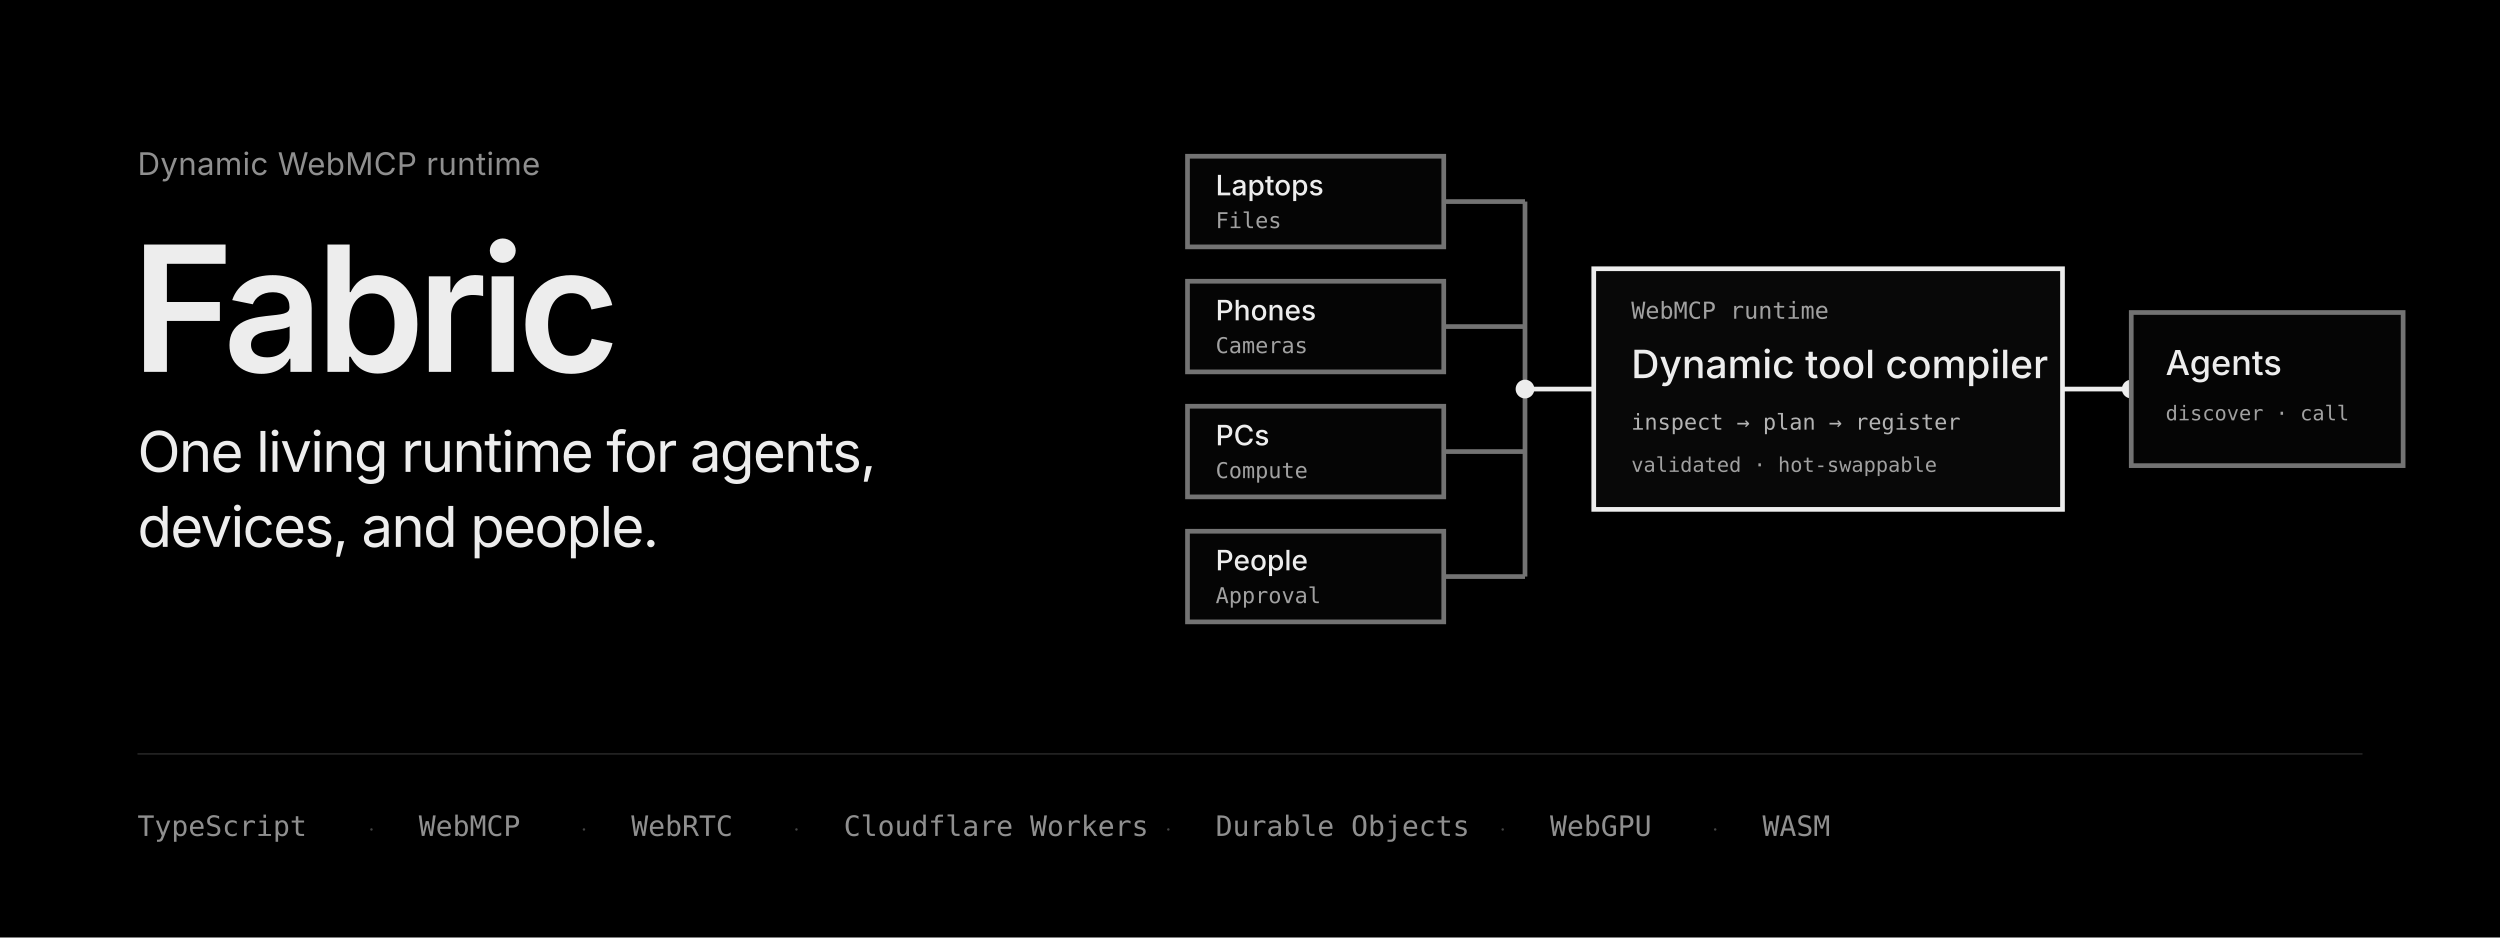
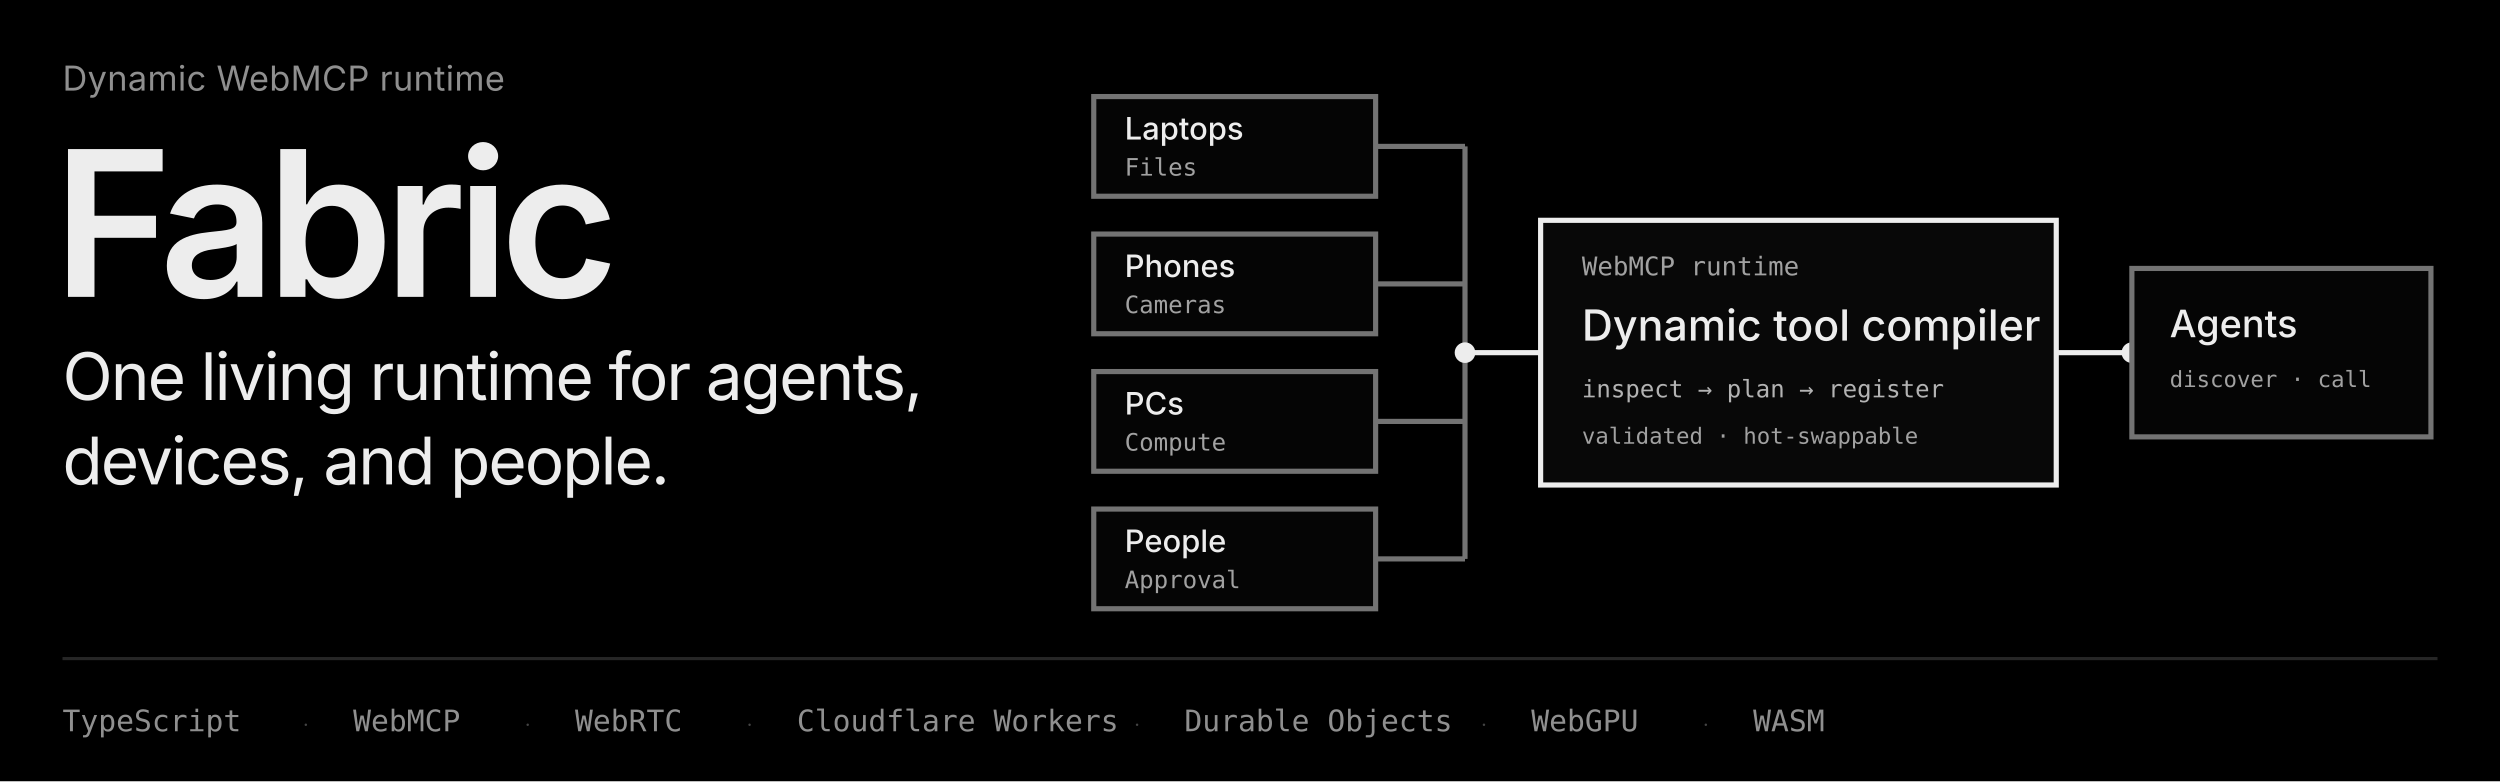
- <svg xmlns="http://www.w3.org/2000/svg" width="1600" height="600" viewBox="0 0 1600 600" role="img" aria-labelledby="title desc">
-   <rect width="1600" height="600" fill="#000" />
+ <svg xmlns="http://www.w3.org/2000/svg" width="1600" height="500" viewBox="0 0 1600 500" role="img" aria-labelledby="title desc">
+   <rect width="1600" height="500" fill="#000" />
  <g font-family="Geist, Inter, ui-sans-serif, system-ui, -apple-system, BlinkMacSystemFont, Segoe UI, sans-serif">
-     <text x="88" y="112" fill="#8f8f8f" font-size="20" letter-spacing="0.2">Dynamic WebMCP runtime</text>
-     <text x="84" y="238" fill="#ededed" font-size="112" font-weight="600" letter-spacing="-5">Fabric</text>
-     <text x="88" y="302" fill="#ededed" font-size="36" font-weight="400" letter-spacing="-1">One living runtime for agents,</text>
-     <text x="88" y="350" fill="#ededed" font-size="36" font-weight="400" letter-spacing="-1">devices, and people.</text>
-     <g transform="translate(760 82)">
+     <text x="40" y="58" fill="#8f8f8f" font-size="22" letter-spacing="0.2">Dynamic WebMCP runtime</text>
+     <text x="34" y="190" fill="#ededed" font-size="130" font-weight="600" letter-spacing="-6">Fabric</text>
+     <text x="40" y="256" fill="#ededed" font-size="42" font-weight="400" letter-spacing="-1.2">One living runtime for agents,</text>
+     <text x="40" y="310" fill="#ededed" font-size="42" font-weight="400" letter-spacing="-1.2">devices, and people.</text>
+     <g transform="translate(700 42) scale(1.1)">
      <g>
        <rect x="0" y="18" width="164" height="58" fill="#050505" stroke="#737373" stroke-width="3" />
        <text x="18" y="43" fill="#ededed" font-size="18" font-weight="500">Laptops</text>
        <text x="18" y="64" fill="#a1a1a1" font-size="14" font-weight="500" font-family="Geist Mono, ui-monospace, SFMono-Regular, Consolas, monospace">Files</text>
      </g>
      <g>
        <rect x="0" y="98" width="164" height="58" fill="#050505" stroke="#737373" stroke-width="3" />
        <text x="18" y="123" fill="#ededed" font-size="18" font-weight="500">Phones</text>
        <text x="18" y="144" fill="#a1a1a1" font-size="14" font-weight="500" font-family="Geist Mono, ui-monospace, SFMono-Regular, Consolas, monospace">Cameras</text>
      </g>
      <g>
        <rect x="0" y="178" width="164" height="58" fill="#050505" stroke="#737373" stroke-width="3" />
        <text x="18" y="203" fill="#ededed" font-size="18" font-weight="500">PCs</text>
        <text x="18" y="224" fill="#a1a1a1" font-size="14" font-weight="500" font-family="Geist Mono, ui-monospace, SFMono-Regular, Consolas, monospace">Compute</text>
      </g>
      <g>
        <rect x="0" y="258" width="164" height="58" fill="#050505" stroke="#737373" stroke-width="3" />
        <text x="18" y="283" fill="#ededed" font-size="18" font-weight="500">People</text>
        <text x="18" y="304" fill="#a1a1a1" font-size="14" font-weight="500" font-family="Geist Mono, ui-monospace, SFMono-Regular, Consolas, monospace">Approval</text>
      </g>
      <line x1="164" y1="47" x2="216" y2="47" stroke="#737373" stroke-width="3" />
      <line x1="164" y1="127" x2="216" y2="127" stroke="#737373" stroke-width="3" />
      <line x1="164" y1="207" x2="216" y2="207" stroke="#737373" stroke-width="3" />
      <line x1="164" y1="287" x2="216" y2="287" stroke="#737373" stroke-width="3" />
      <line x1="216" y1="47" x2="216" y2="287" stroke="#737373" stroke-width="3" />
      <line x1="216" y1="167" x2="260" y2="167" stroke="#ededed" stroke-width="3" />
      <circle cx="216" cy="167" r="6" fill="#ededed" />
      <rect x="260" y="90" width="300" height="154" fill="#080808" stroke="#ededed" stroke-width="3" />
      <text x="284" y="122" fill="#a1a1a1" font-size="15" font-weight="500" font-family="Geist Mono, ui-monospace, SFMono-Regular, Consolas, monospace">WebMCP runtime</text>
      <text x="284" y="160" fill="#ededed" font-size="25" font-weight="500">Dynamic tool compiler</text>
      <text x="284" y="193" fill="#b3b3b3" font-size="14" font-weight="500" font-family="Geist Mono, ui-monospace, SFMono-Regular, Consolas, monospace">inspect → plan → register</text>
      <text x="284" y="220" fill="#a1a1a1" font-size="13" font-weight="500" font-family="Geist Mono, ui-monospace, SFMono-Regular, Consolas, monospace">validated · hot-swappable</text>
      <line x1="560" y1="167" x2="604" y2="167" stroke="#ededed" stroke-width="3" />
      <circle cx="604" cy="167" r="6" fill="#ededed" />
      <rect x="604" y="118" width="174" height="98" fill="#050505" stroke="#737373" stroke-width="3" />
      <text x="626" y="158" fill="#ededed" font-size="22" font-weight="500">Agents</text>
      <text x="626" y="187" fill="#a1a1a1" font-size="13" font-weight="500" font-family="Geist Mono, ui-monospace, SFMono-Regular, Consolas, monospace">discover · call</text>
    </g>
-     <line x1="88" y1="482.5" x2="1512" y2="482.5" stroke="#262626" />
-     <text x="88" y="535" fill="#8f8f8f" font-size="18" font-family="Geist Mono, ui-monospace, SFMono-Regular, Consolas, monospace">TypeScript</text>
-     <text x="236" y="535" fill="#444">·</text>
-     <text x="268" y="535" fill="#8f8f8f" font-size="18" font-family="Geist Mono, ui-monospace, SFMono-Regular, Consolas, monospace">WebMCP</text>
-     <text x="372" y="535" fill="#444">·</text>
-     <text x="404" y="535" fill="#8f8f8f" font-size="18" font-family="Geist Mono, ui-monospace, SFMono-Regular, Consolas, monospace">WebRTC</text>
-     <text x="508" y="535" fill="#444">·</text>
-     <text x="540" y="535" fill="#8f8f8f" font-size="18" font-family="Geist Mono, ui-monospace, SFMono-Regular, Consolas, monospace">Cloudflare Workers</text>
-     <text x="746" y="535" fill="#444">·</text>
-     <text x="778" y="535" fill="#8f8f8f" font-size="18" font-family="Geist Mono, ui-monospace, SFMono-Regular, Consolas, monospace">Durable Objects</text>
-     <text x="960" y="535" fill="#444">·</text>
-     <text x="992" y="535" fill="#8f8f8f" font-size="18" font-family="Geist Mono, ui-monospace, SFMono-Regular, Consolas, monospace">WebGPU</text>
-     <text x="1096" y="535" fill="#444">·</text>
-     <text x="1128" y="535" fill="#8f8f8f" font-size="18" font-family="Geist Mono, ui-monospace, SFMono-Regular, Consolas, monospace">WASM</text>
+     <line x1="40" y1="421.5" x2="1560" y2="421.5" stroke="#262626" stroke-width="2" />
+     <text x="40" y="468" fill="#8f8f8f" font-size="19" font-family="Geist Mono, ui-monospace, SFMono-Regular, Consolas, monospace">TypeScript</text>
+     <text x="194" y="468" fill="#444">·</text>
+     <text x="226" y="468" fill="#8f8f8f" font-size="19" font-family="Geist Mono, ui-monospace, SFMono-Regular, Consolas, monospace">WebMCP</text>
+     <text x="336" y="468" fill="#444">·</text>
+     <text x="368" y="468" fill="#8f8f8f" font-size="19" font-family="Geist Mono, ui-monospace, SFMono-Regular, Consolas, monospace">WebRTC</text>
+     <text x="478" y="468" fill="#444">·</text>
+     <text x="510" y="468" fill="#8f8f8f" font-size="19" font-family="Geist Mono, ui-monospace, SFMono-Regular, Consolas, monospace">Cloudflare Workers</text>
+     <text x="726" y="468" fill="#444">·</text>
+     <text x="758" y="468" fill="#8f8f8f" font-size="19" font-family="Geist Mono, ui-monospace, SFMono-Regular, Consolas, monospace">Durable Objects</text>
+     <text x="948" y="468" fill="#444">·</text>
+     <text x="980" y="468" fill="#8f8f8f" font-size="19" font-family="Geist Mono, ui-monospace, SFMono-Regular, Consolas, monospace">WebGPU</text>
+     <text x="1090" y="468" fill="#444">·</text>
+     <text x="1122" y="468" fill="#8f8f8f" font-size="19" font-family="Geist Mono, ui-monospace, SFMono-Regular, Consolas, monospace">WASM</text>
  </g>
</svg>
